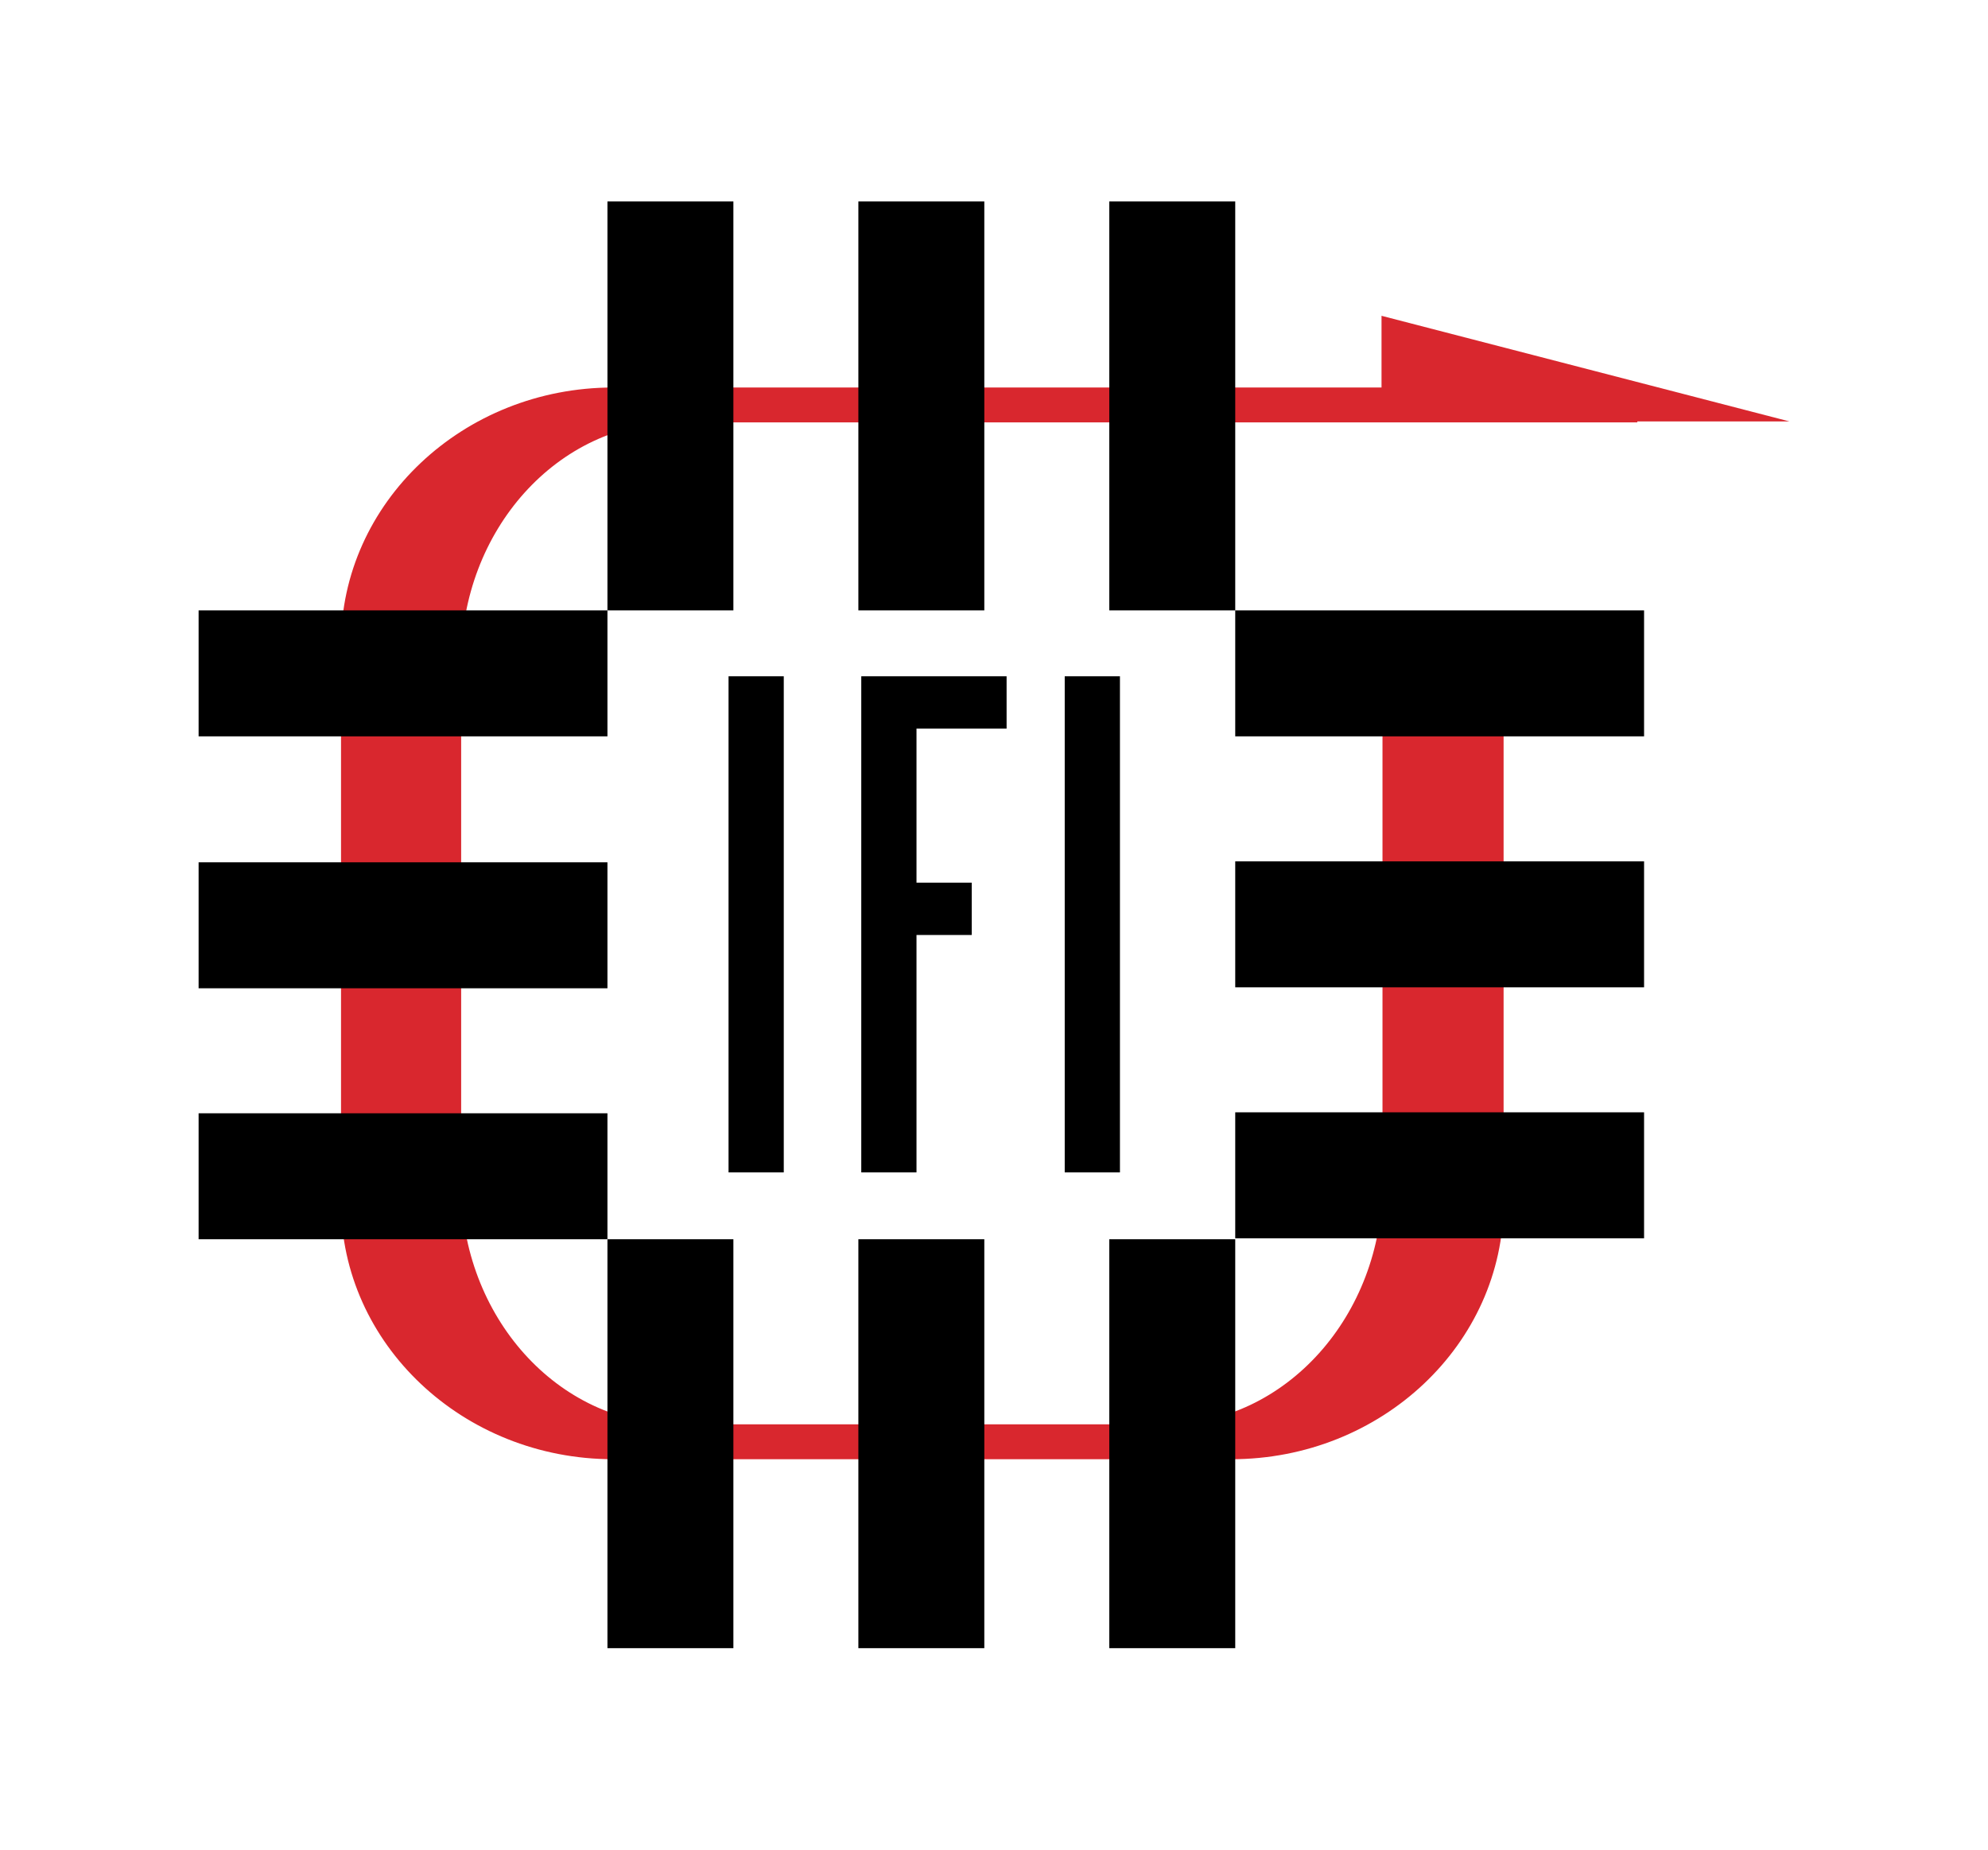
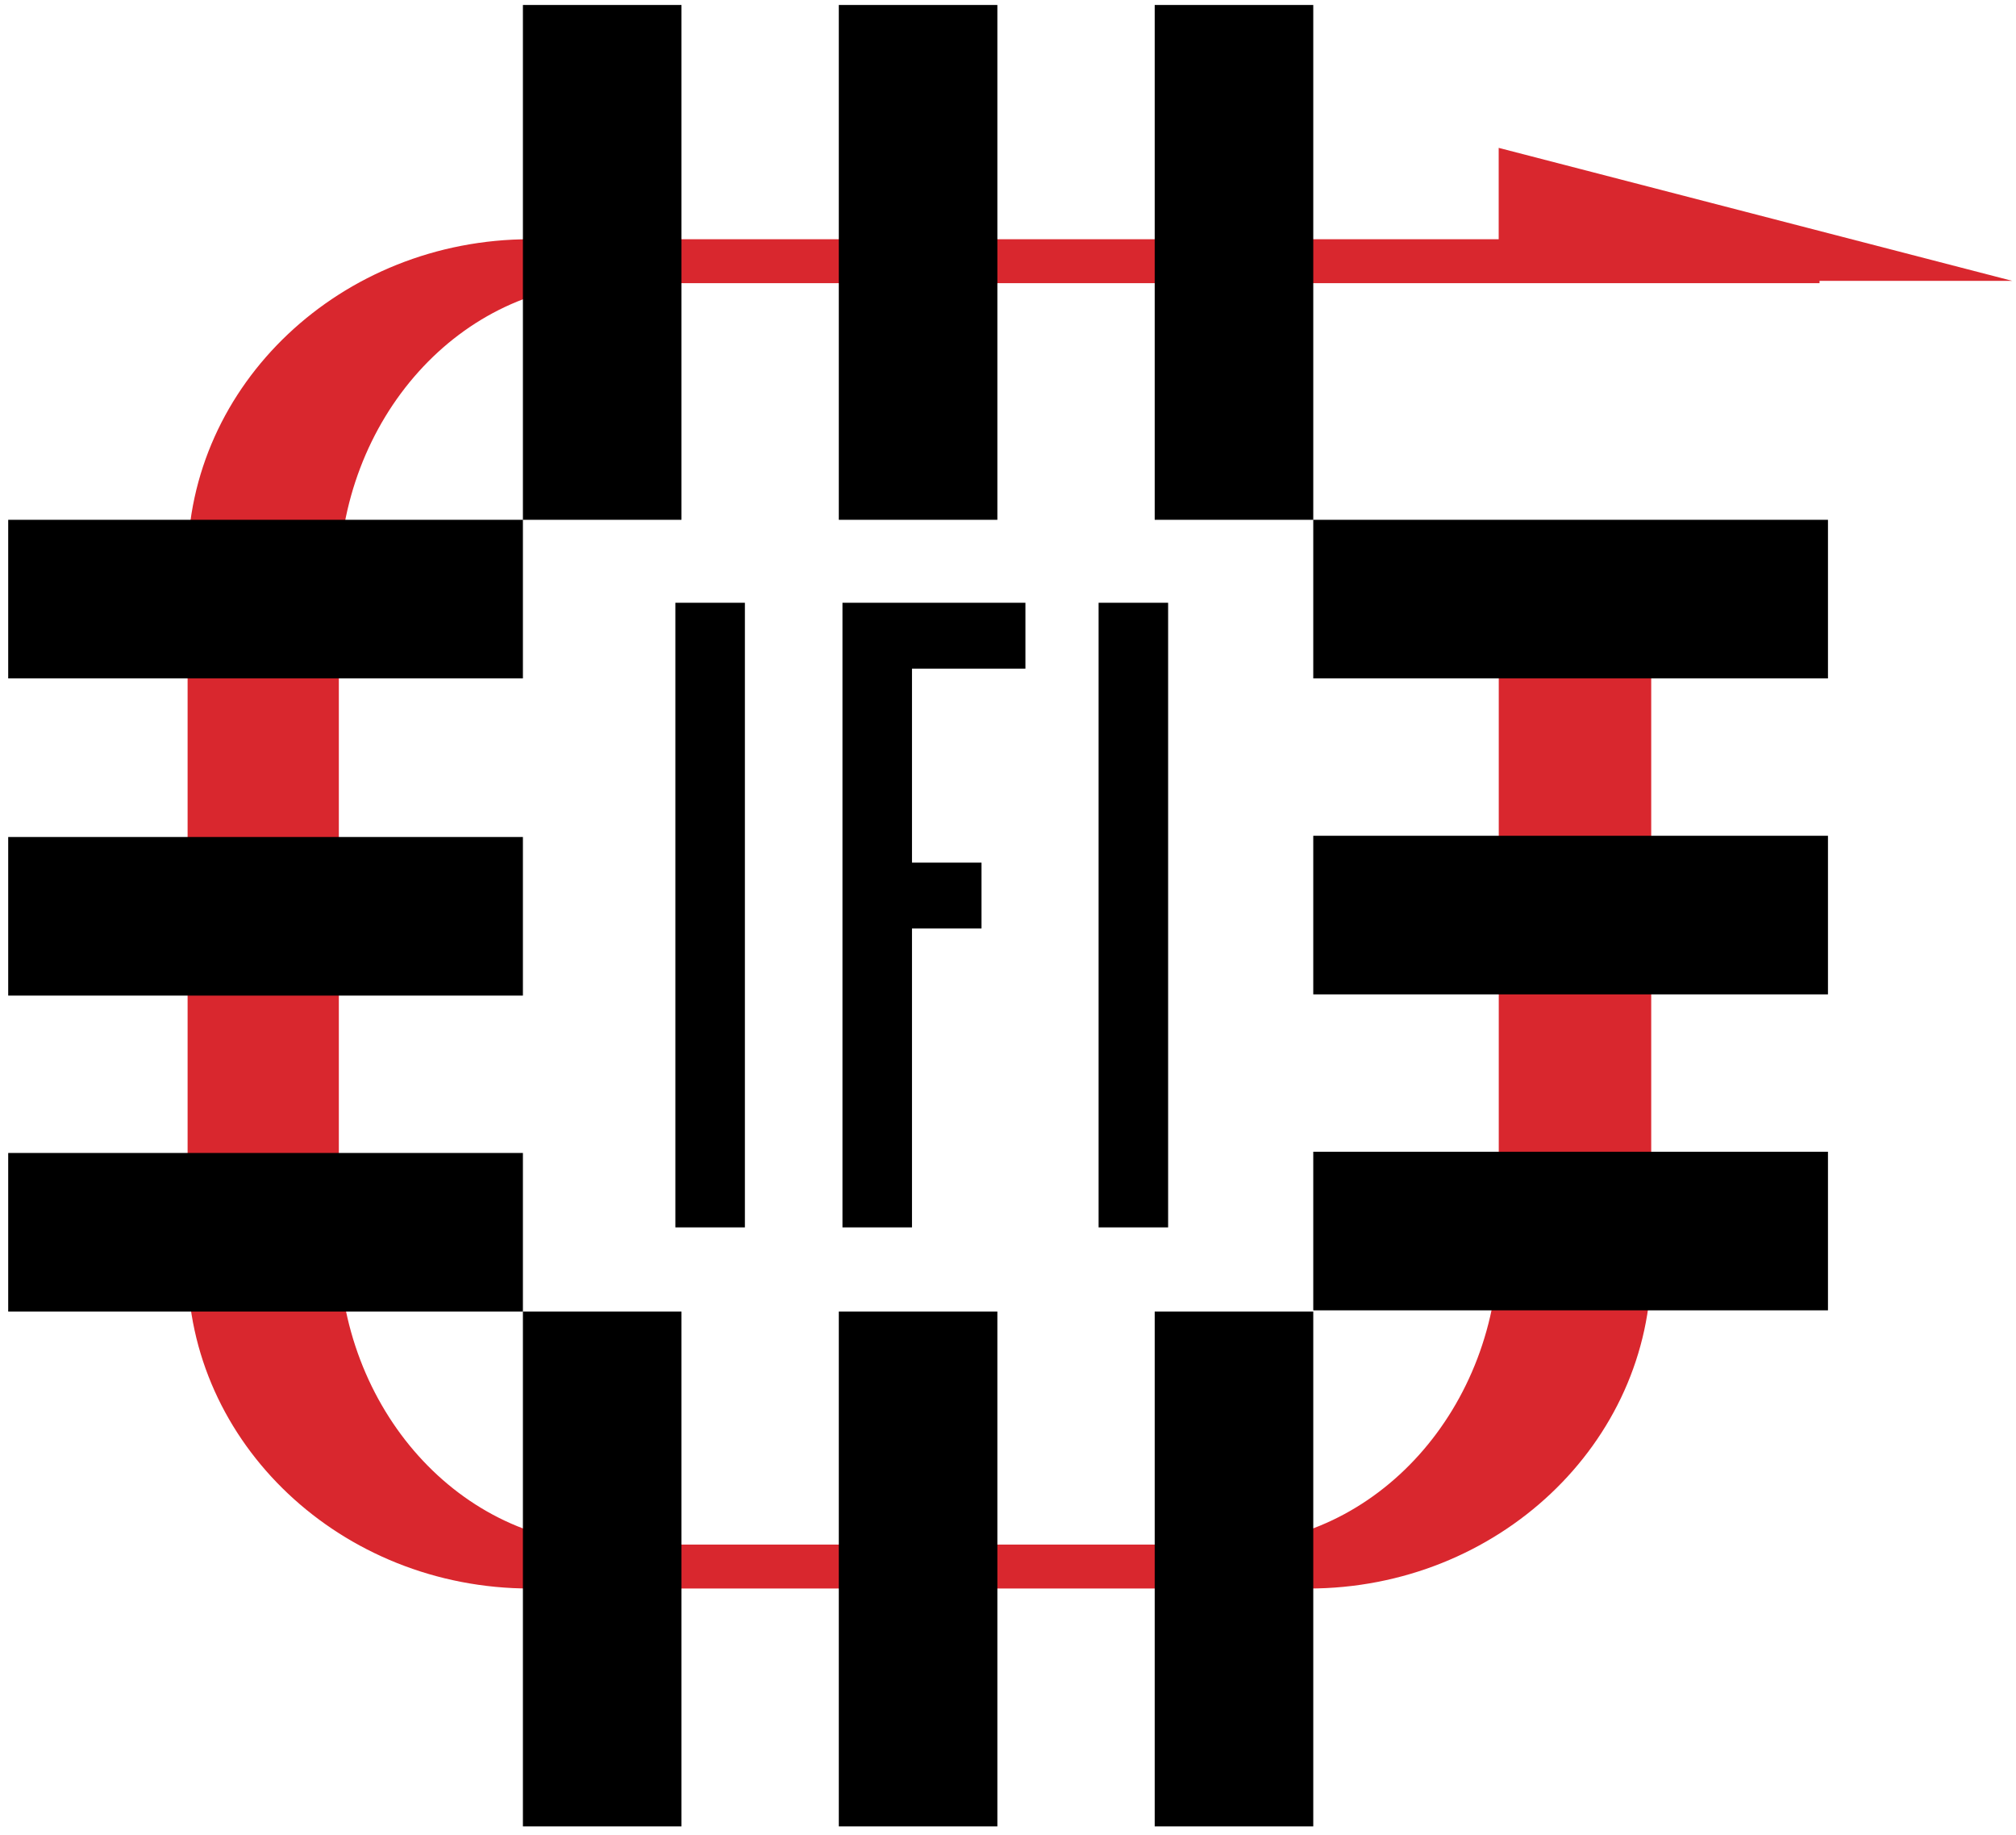
- <svg xmlns="http://www.w3.org/2000/svg" version="1.1" width="205.2" height="190.874" viewBox="0 0 205.2 190.874" xml:space="preserve">
+ <svg xmlns="http://www.w3.org/2000/svg" version="1.1" width="200" height="181.961" viewBox="0 0 200 181.961" xml:space="preserve">
  <defs>
</defs>
-   <g transform="matrix(1 0 0 1 163.65 38.04)" id="gGLFtNx0HFNYbR-3PHS8D">
+   <g transform="matrix(1.21 0 0 1.21 174.15 21.26)" id="gGLFtNx0HFNYbR-3PHS8D">
    <path style="stroke: none; stroke-width: 1; stroke-dasharray: none; stroke-linecap: butt; stroke-dashoffset: 0; stroke-linejoin: miter; stroke-miterlimit: 4; fill: rgb(217,39,46); fill-rule: nonzero; opacity: 1;" vector-effect="non-scaling-stroke" transform=" translate(-16.95, -222.15)" d="M 38 227.6 L -4.1 216.7 L -4.1 227.6 z" stroke-linecap="round" />
  </g>
-   <g transform="matrix(1 0 0 1 102.1 95.29)" id="HWnsgIDsIxCVj_P6bGy3g">
+   <g transform="matrix(1.21 0 0 1.21 99.56 90.64)" id="HWnsgIDsIxCVj_P6bGy3g">
    <path style="stroke: none; stroke-width: 1; stroke-dasharray: none; stroke-linecap: butt; stroke-dashoffset: 0; stroke-linejoin: miter; stroke-miterlimit: 4; fill: rgb(217,39,46); fill-rule: nonzero; opacity: 1;" vector-effect="non-scaling-stroke" transform=" translate(44.6, -279.4)" d="M 8.5 247.3 L 8.5 308.2 C 8.5 322.8 -4.1 334.7 -19.6 334.7 L -83.4 334.7 C -98.9 334.7 -111.5 322.8 -111.5 308.2 L -111.5 250.6 C -111.5 236 -98.9 224.1 -83.4 224.1 L -26.1 224.1 L 22.3 224.1 L 22.3 227.7 L -26.3 227.7 L -76.8 227.7 C -89.1 227.7 -99.1 238.8 -99.1 252.5 L -99.1 306.3 C -99.1 320 -89.1 331.1 -76.8 331.1 L -26.3 331.1 C -14 331 -4 319.9 -4 306.2 L -4 247.2" stroke-linecap="round" />
  </g>
-   <g transform="matrix(1 0 0 1 95.1 95.44)" id="268TDg-pM2DcrJlZ4pTvF">
+   <g transform="matrix(1.21 0 0 1.21 91.08 90.82)" id="268TDg-pM2DcrJlZ4pTvF">
    <path style="stroke: none; stroke-width: 1; stroke-dasharray: none; stroke-linecap: butt; stroke-dashoffset: 0; stroke-linejoin: miter; stroke-miterlimit: 4; fill: rgb(0,0,0); fill-rule: nonzero; opacity: 1;" vector-effect="non-scaling-stroke" transform=" translate(-74.6, -74.65)" d="M 94 42.2 L 107 42.2 L 107 0 L 94 0 z M 81.1 0 L 68.1 0 L 68.1 42.2 L 81.1 42.2 z M 55.2 0 L 42.2 0 L 42.2 42.2 L 55.2 42.2 z M 107 55.2 L 149.2 55.2 L 149.2 42.2 L 107 42.2 z M 107 81.1 L 149.2 81.1 L 149.2 68.1 L 107 68.1 z M 107 107 L 149.2 107 L 149.2 94 L 107 94 z M 94 149.3 L 107 149.3 L 107 107.1 L 94 107.1 z M 68.1 149.3 L 81.1 149.3 L 81.1 107.1 L 68.1 107.1 z M 42.2 149.3 L 55.2 149.3 L 55.2 107.1 L 42.2 107.1 z M 42.2 42.2 L 0 42.2 L 0 55.2 L 42.2 55.2 z M 42.2 68.2 L 0 68.2 L 0 81.2 L 42.2 81.2 z M 42.2 94.1 L 0 94.1 L 0 107.1 L 42.2 107.1 z M 54.7 100.2 L 60.4 100.2 L 60.4 49 L 54.7 49 z M 74.1 100.2 L 74.1 75.7 L 79.8 75.7 L 79.8 70.3 L 74.1 70.3 L 74.1 54.4 L 83.4 54.4 L 83.4 49 L 68.4 49 L 68.4 100.2 z M 89.4 100.2 L 95.1 100.2 L 95.1 49 L 89.4 49 z" stroke-linecap="round" />
  </g>
</svg>
